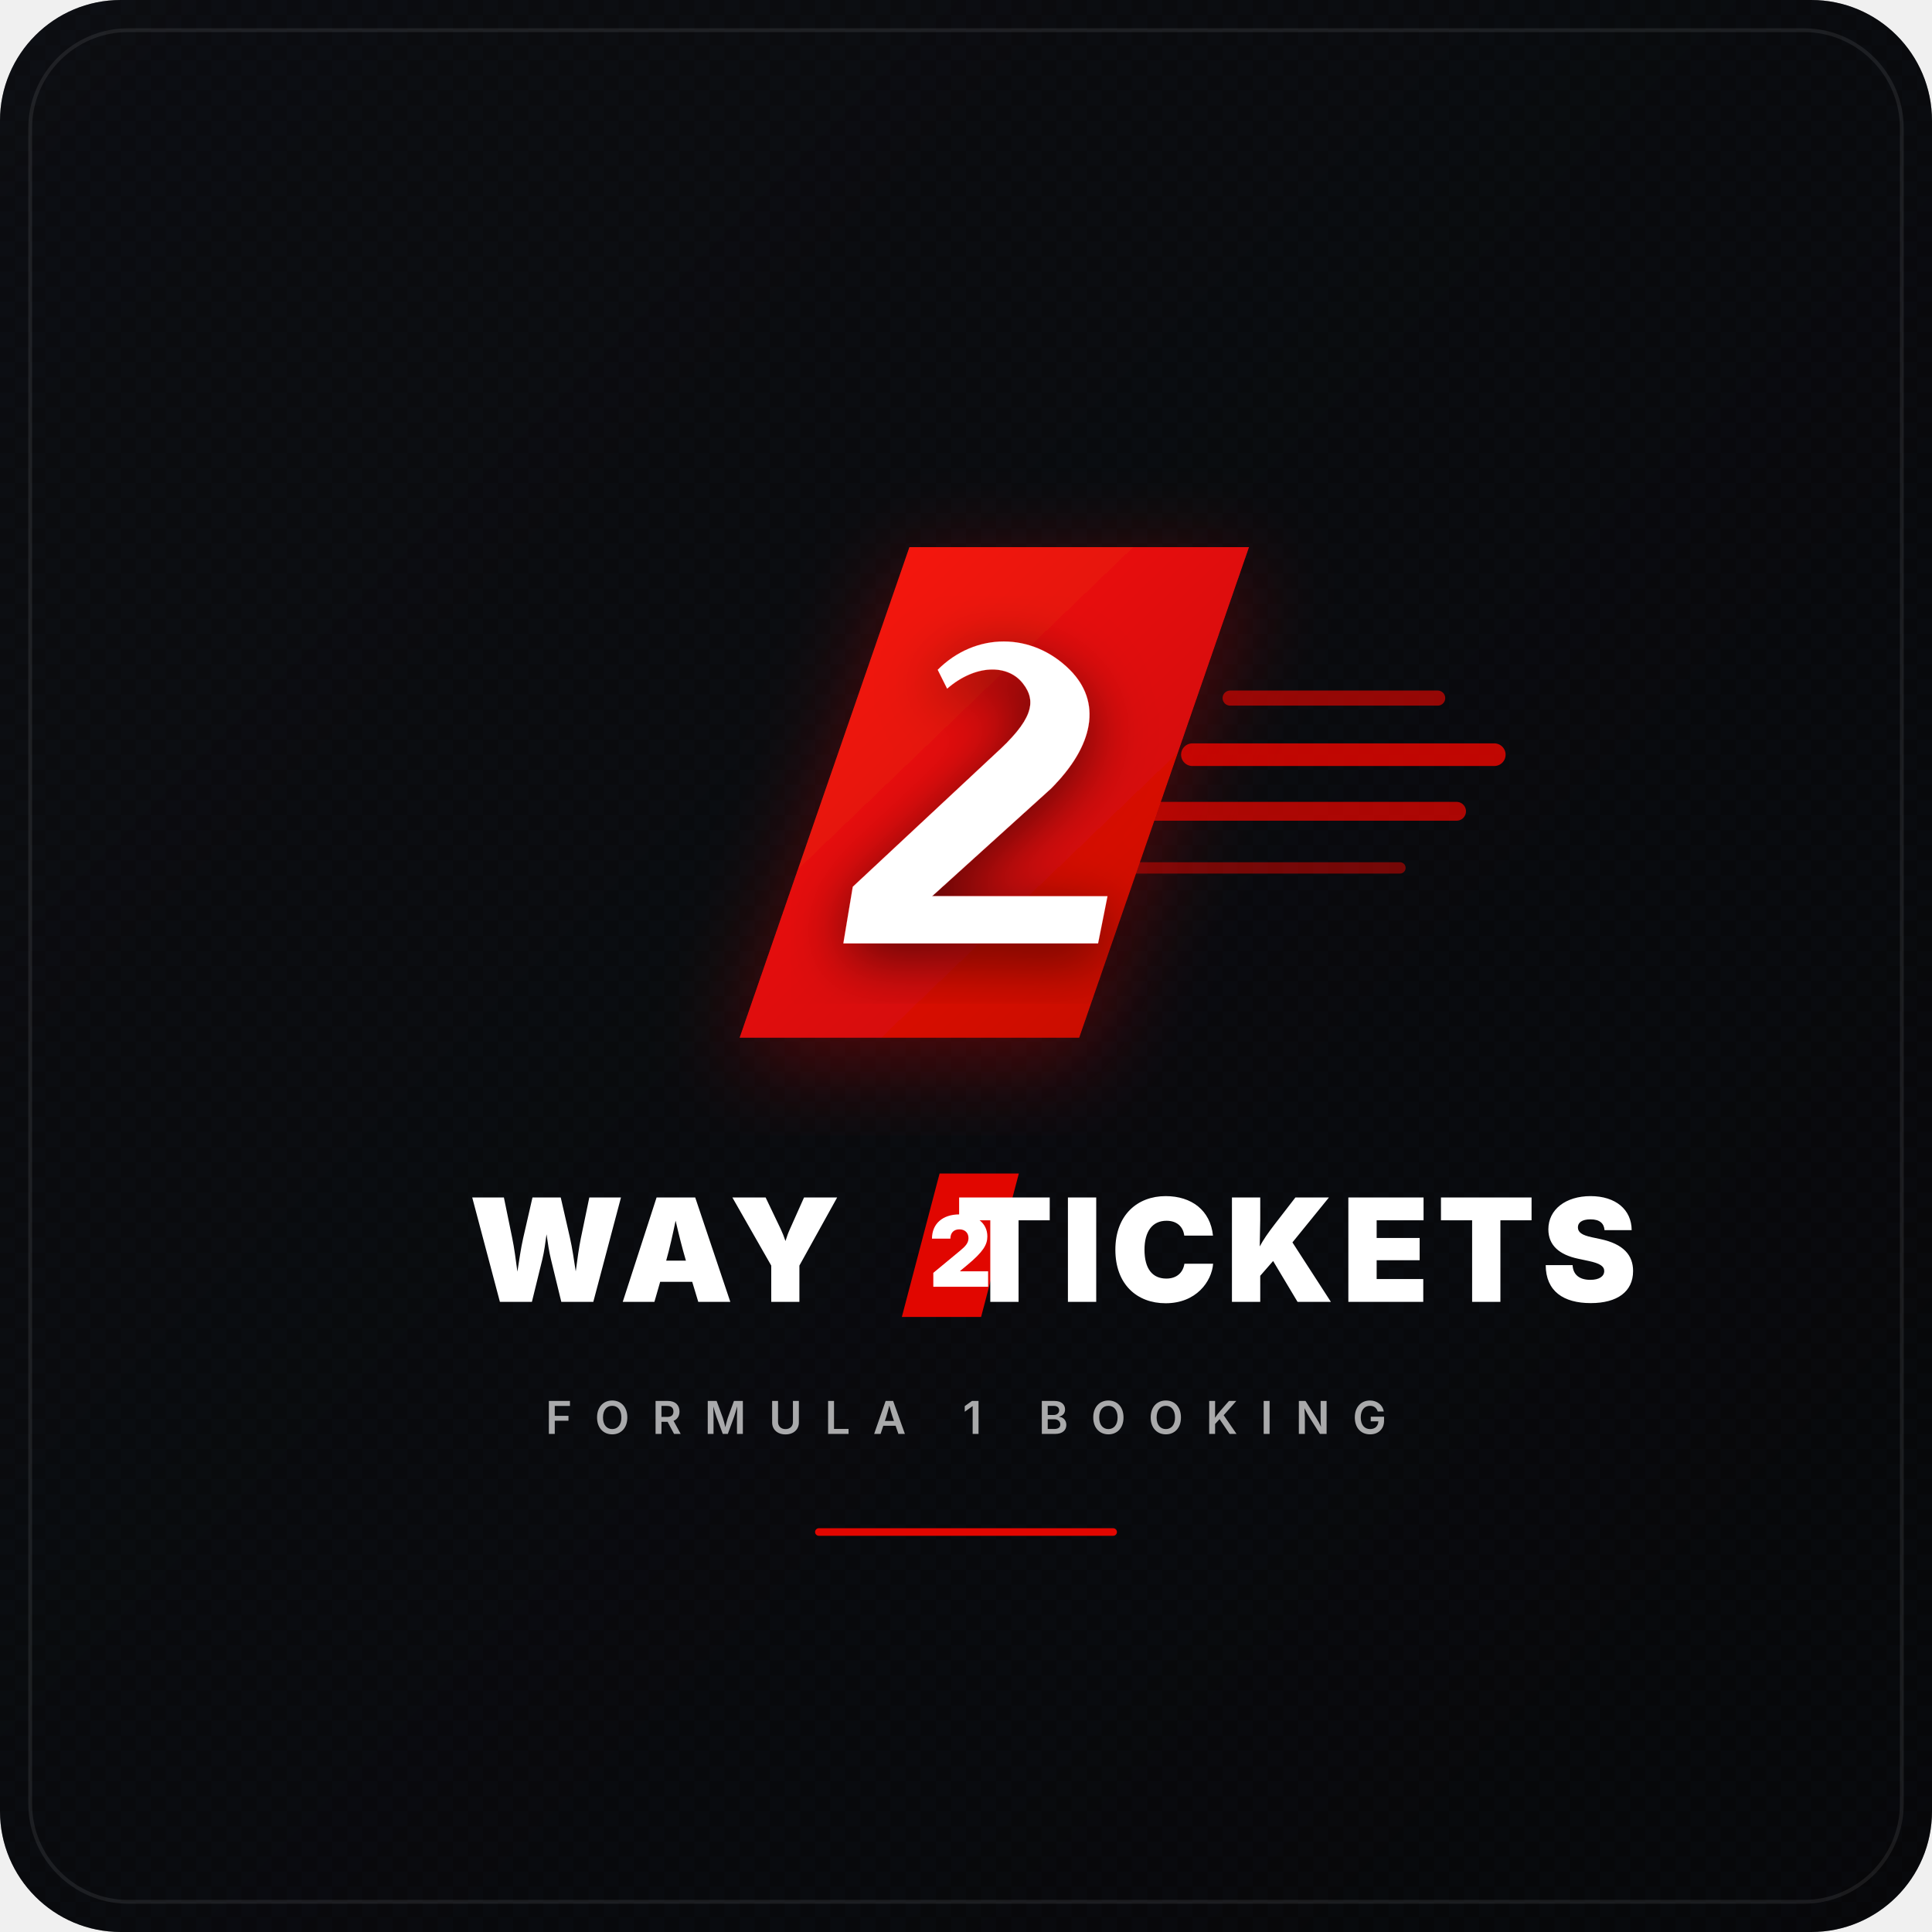
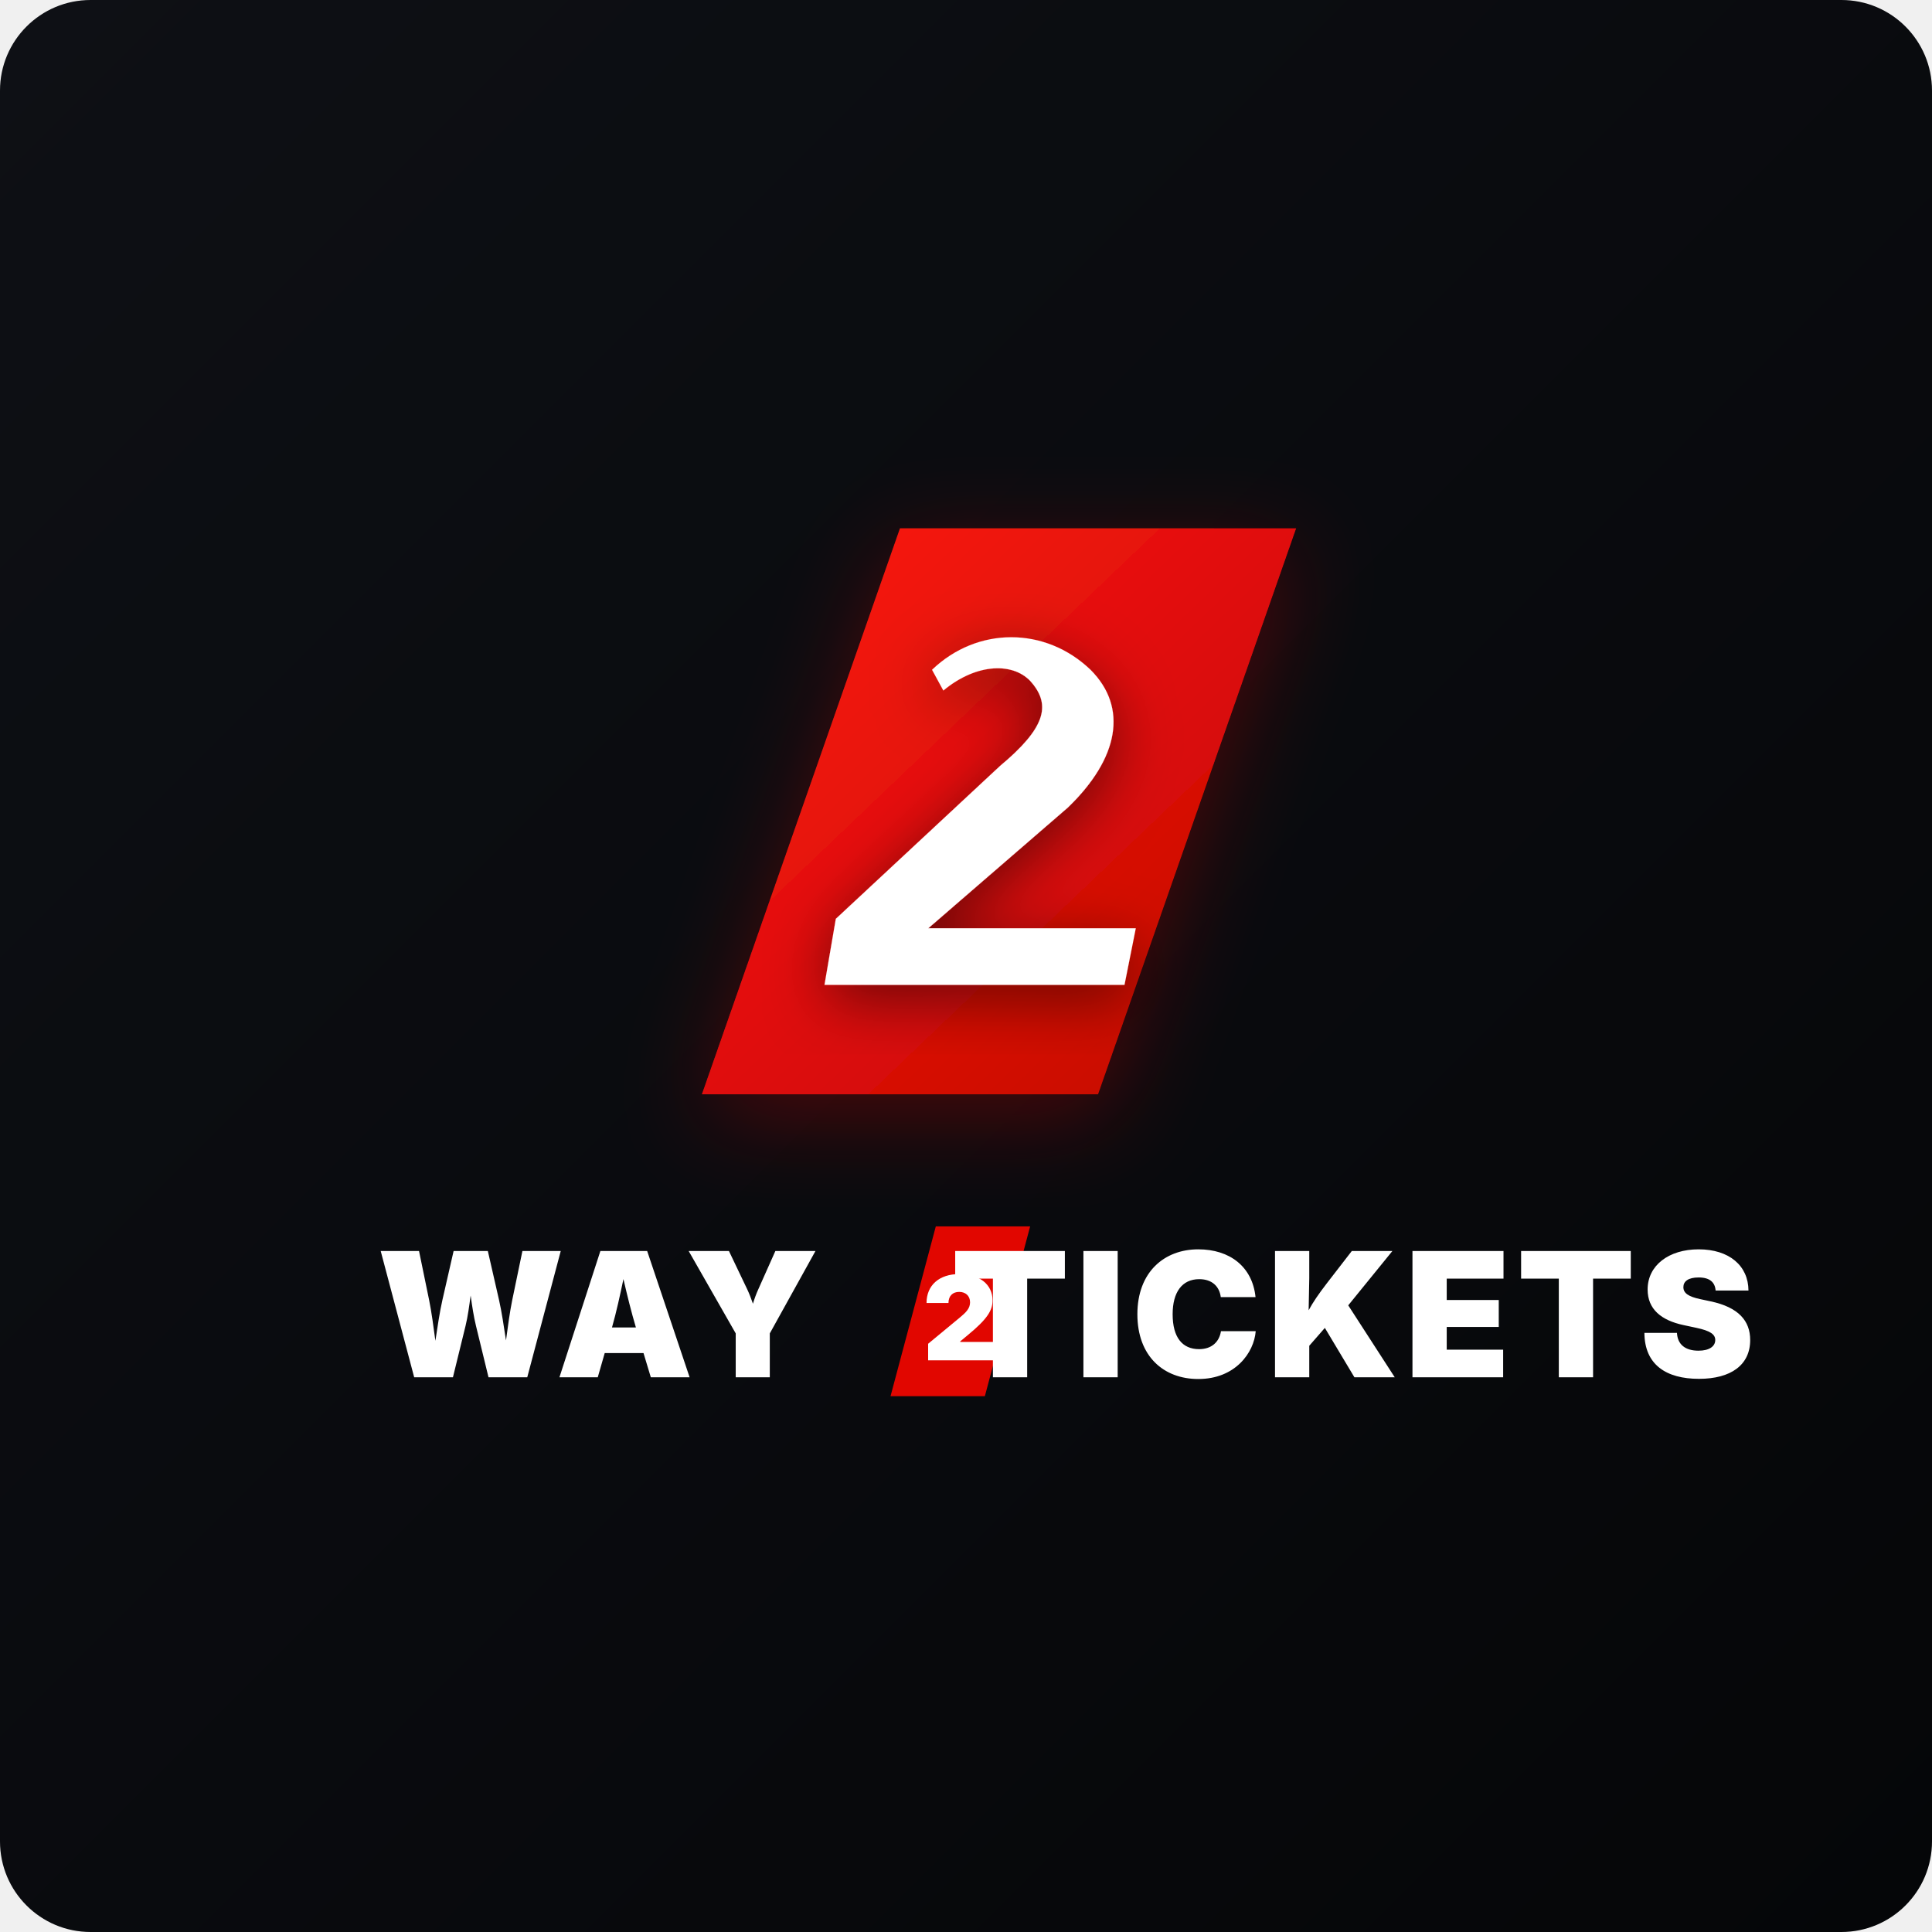
<svg xmlns="http://www.w3.org/2000/svg" viewBox="0 0 1024 1024" width="1024" height="1024">
  <defs>
    <linearGradient id="bgGrad" x1="0%" y1="0%" x2="100%" y2="100%">
      <stop offset="0%" stop-color="#0E1015" />
      <stop offset="100%" stop-color="#050608" />
    </linearGradient>
    <linearGradient id="redGrad" x1="0%" y1="0%" x2="100%" y2="100%">
      <stop offset="0%" stop-color="#FF1A12" />
      <stop offset="100%" stop-color="#C00400" />
    </linearGradient>
    <filter id="glow" x="-20%" y="-20%" width="140%" height="140%">
-       <feDropShadow dx="0" dy="12" stdDeviation="24" flood-color="#E10600" flood-opacity="0.35" />
+       <feDropShadow dx="0" dy="12" stdDeviation="24" flood-color="#E10600" flood-opacity="0.3" />
    </filter>
    <filter id="shadow" x="-20%" y="-20%" width="140%" height="140%">
-       <feDropShadow dx="0" dy="8" stdDeviation="16" flood-color="#000000" flood-opacity="0.6" />
+       <feDropShadow dx="0" dy="8" stdDeviation="16" flood-color="#000000" flood-opacity="0.5" />
    </filter>
-     <pattern id="carbon" width="16" height="16" patternUnits="userSpaceOnUse">
-       <rect width="16" height="16" fill="#08090B" />
-       <rect x="0" y="0" width="8" height="8" fill="#0c0d12" />
-       <rect x="8" y="8" width="8" height="8" fill="#0c0d12" />
-     </pattern>
  </defs>
-   <rect width="1024" height="1024" rx="64" fill="url(#bgGrad)" />
-   <rect width="1024" height="1024" rx="64" fill="url(#carbon)" opacity="0.45" />
-   <rect x="16" y="16" width="992" height="992" rx="52" fill="none" stroke="#FFFFFF" stroke-width="2" opacity="0.08" />
-   <g transform="translate(512, 420)">
-     <path d="M 140 -50 L 250 -50" stroke="#E10600" stroke-width="8" stroke-linecap="round" opacity="0.65" />
-     <path d="M 120 -20 L 280 -20" stroke="#E10600" stroke-width="12" stroke-linecap="round" opacity="0.85" />
-     <path d="M 100 10 L 260 10" stroke="#E10600" stroke-width="10" stroke-linecap="round" opacity="0.75" />
-     <path d="M 80 40 L 230 40" stroke="#E10600" stroke-width="6" stroke-linecap="round" opacity="0.5" />
+   <rect width="1024" height="1024" rx="48" fill="url(#bgGrad)" />
+   <g transform="translate(512, 430)">
    <g filter="url(#glow)">
-       <polygon points="-120,130 60,130 150,-130 -30,-130" fill="url(#redGrad)" />
+       <polygon points="-140,150 70,150 175,-150 -35,-150" fill="url(#redGrad)" />
    </g>
    <g filter="url(#shadow)" fill="#FFFFFF">
-       <path d="M -15,-65 C 5,-85 35,-85 55,-65 C 72,-48 68,-25 45,-2 L -18,55 L 75,55 L 70,80 L -65,80 L -60,50 L 15,-20 C 35,-38 38,-48 30,-58 C 22,-68 5,-68 -10,-55 Z" />
+       <path d="M -18,-75 C 6,-98 42,-98 66,-75 C 86,-55 81,-28 54,-2 L -20,62 L 90,62 L 84,92 L -75,92 L -69,57 L 18,-24 C 42,-44 45,-56 35,-68 C 26,-79 6,-79 -12,-64 Z" />
    </g>
  </g>
-   <g transform="translate(512, 690)" text-anchor="middle">
-     <text x="-165" y="0" font-family="'Outfit', 'Inter', 'Segoe UI', system-ui, sans-serif" font-size="76" font-weight="900" fill="#FFFFFF" letter-spacing="4">WAY</text>
-     <g transform="translate(-10, -52)">
-       <polygon points="-24,60 18,60 38,-16 -4,-16" fill="#E10600" />
-       <text x="7" y="44" font-family="'Outfit', 'Inter', system-ui, sans-serif" font-size="52" font-weight="900" fill="#FFFFFF" text-anchor="middle">2</text>
+   <g transform="translate(512, 730)" text-anchor="middle">
+     <text x="-195" y="0" font-family="'Outfit', 'Inter', 'Segoe UI', system-ui, sans-serif" font-size="92" font-weight="900" fill="#FFFFFF" letter-spacing="3">WAY</text>
+     <g transform="translate(-12, -62)">
+       <polygon points="-28,72 22,72 46,-18 -4,-18" fill="#E10600" />
+       <text x="9" y="53" font-family="'Outfit', 'Inter', system-ui, sans-serif" font-size="62" font-weight="900" fill="#FFFFFF" text-anchor="middle">2</text>
    </g>
-     <text x="175" y="0" font-family="'Outfit', 'Inter', 'Segoe UI', system-ui, sans-serif" font-size="76" font-weight="900" fill="#FFFFFF" letter-spacing="4">TICKETS</text>
+     <text x="205" y="0" font-family="'Outfit', 'Inter', 'Segoe UI', system-ui, sans-serif" font-size="92" font-weight="900" fill="#FFFFFF" letter-spacing="3">TICKETS</text>
  </g>
-   <text x="512" y="760" font-family="'Inter', 'Segoe UI', system-ui, sans-serif" font-size="24" font-weight="600" fill="#FFFFFF" opacity="0.65" letter-spacing="12" text-anchor="middle">
-     FORMULA 1 BOOKING
-   </text>
-   <rect x="432" y="810" width="160" height="4" rx="2" fill="#E10600" />
</svg>
